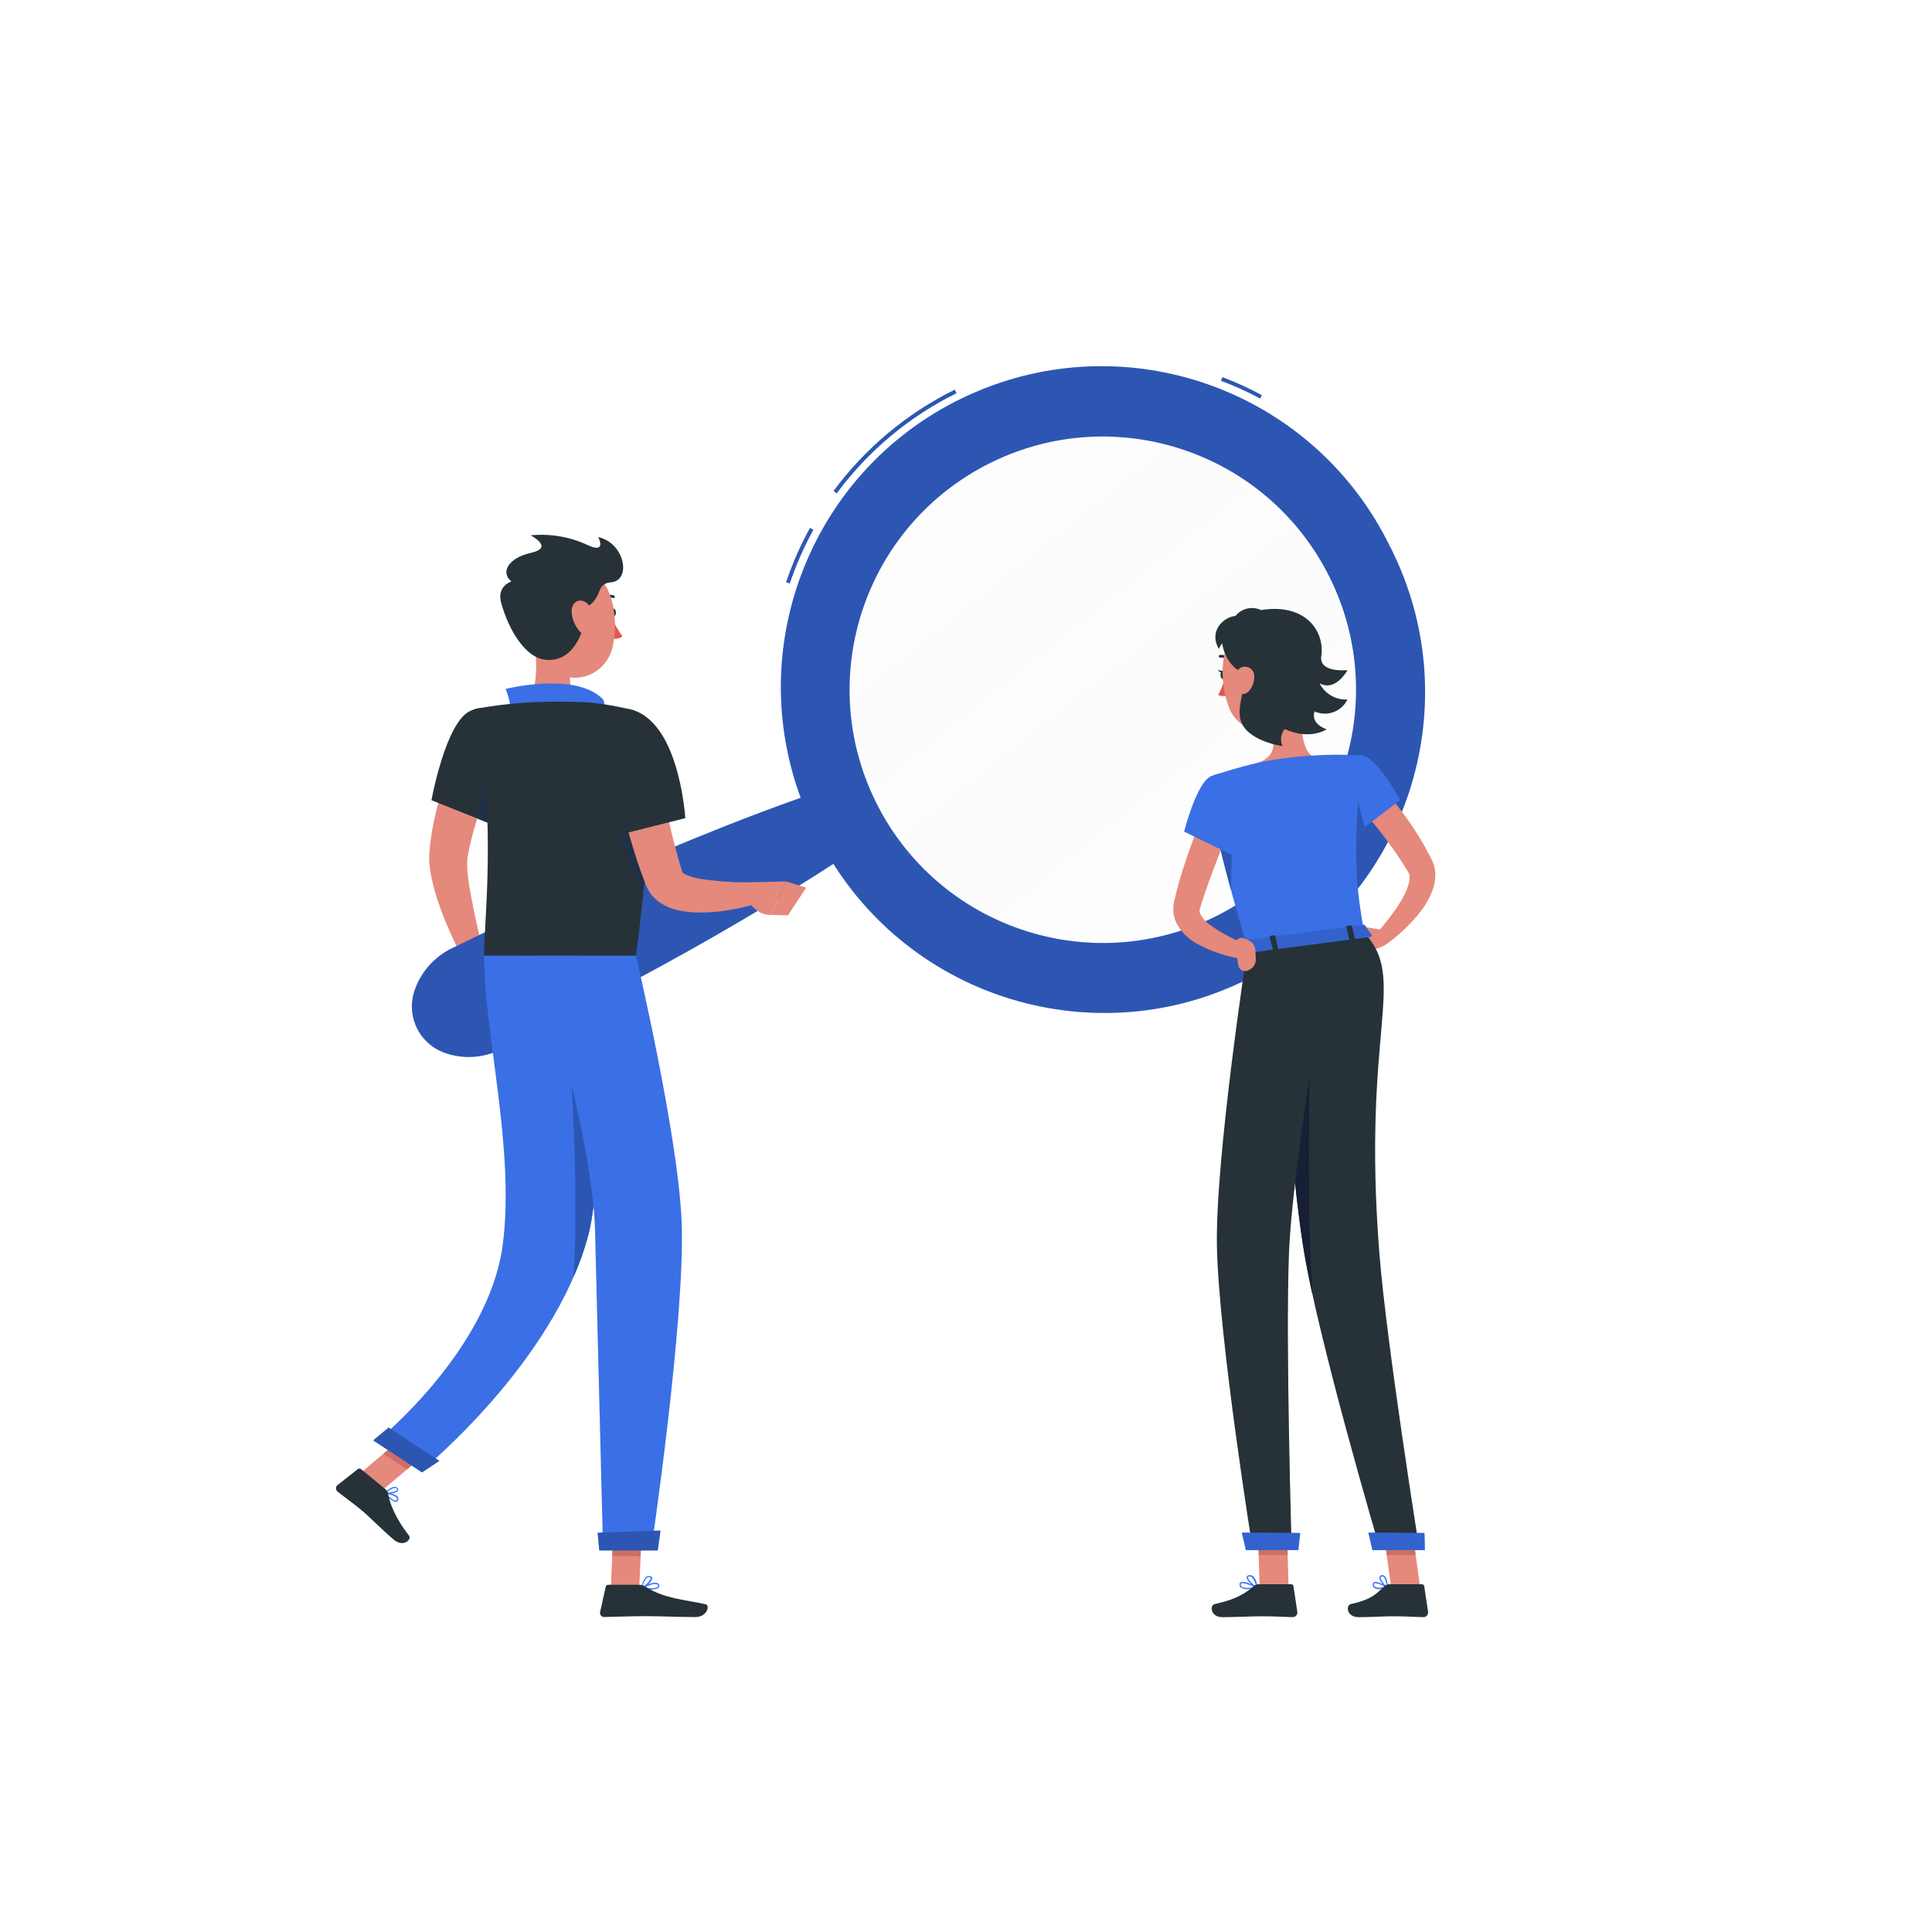
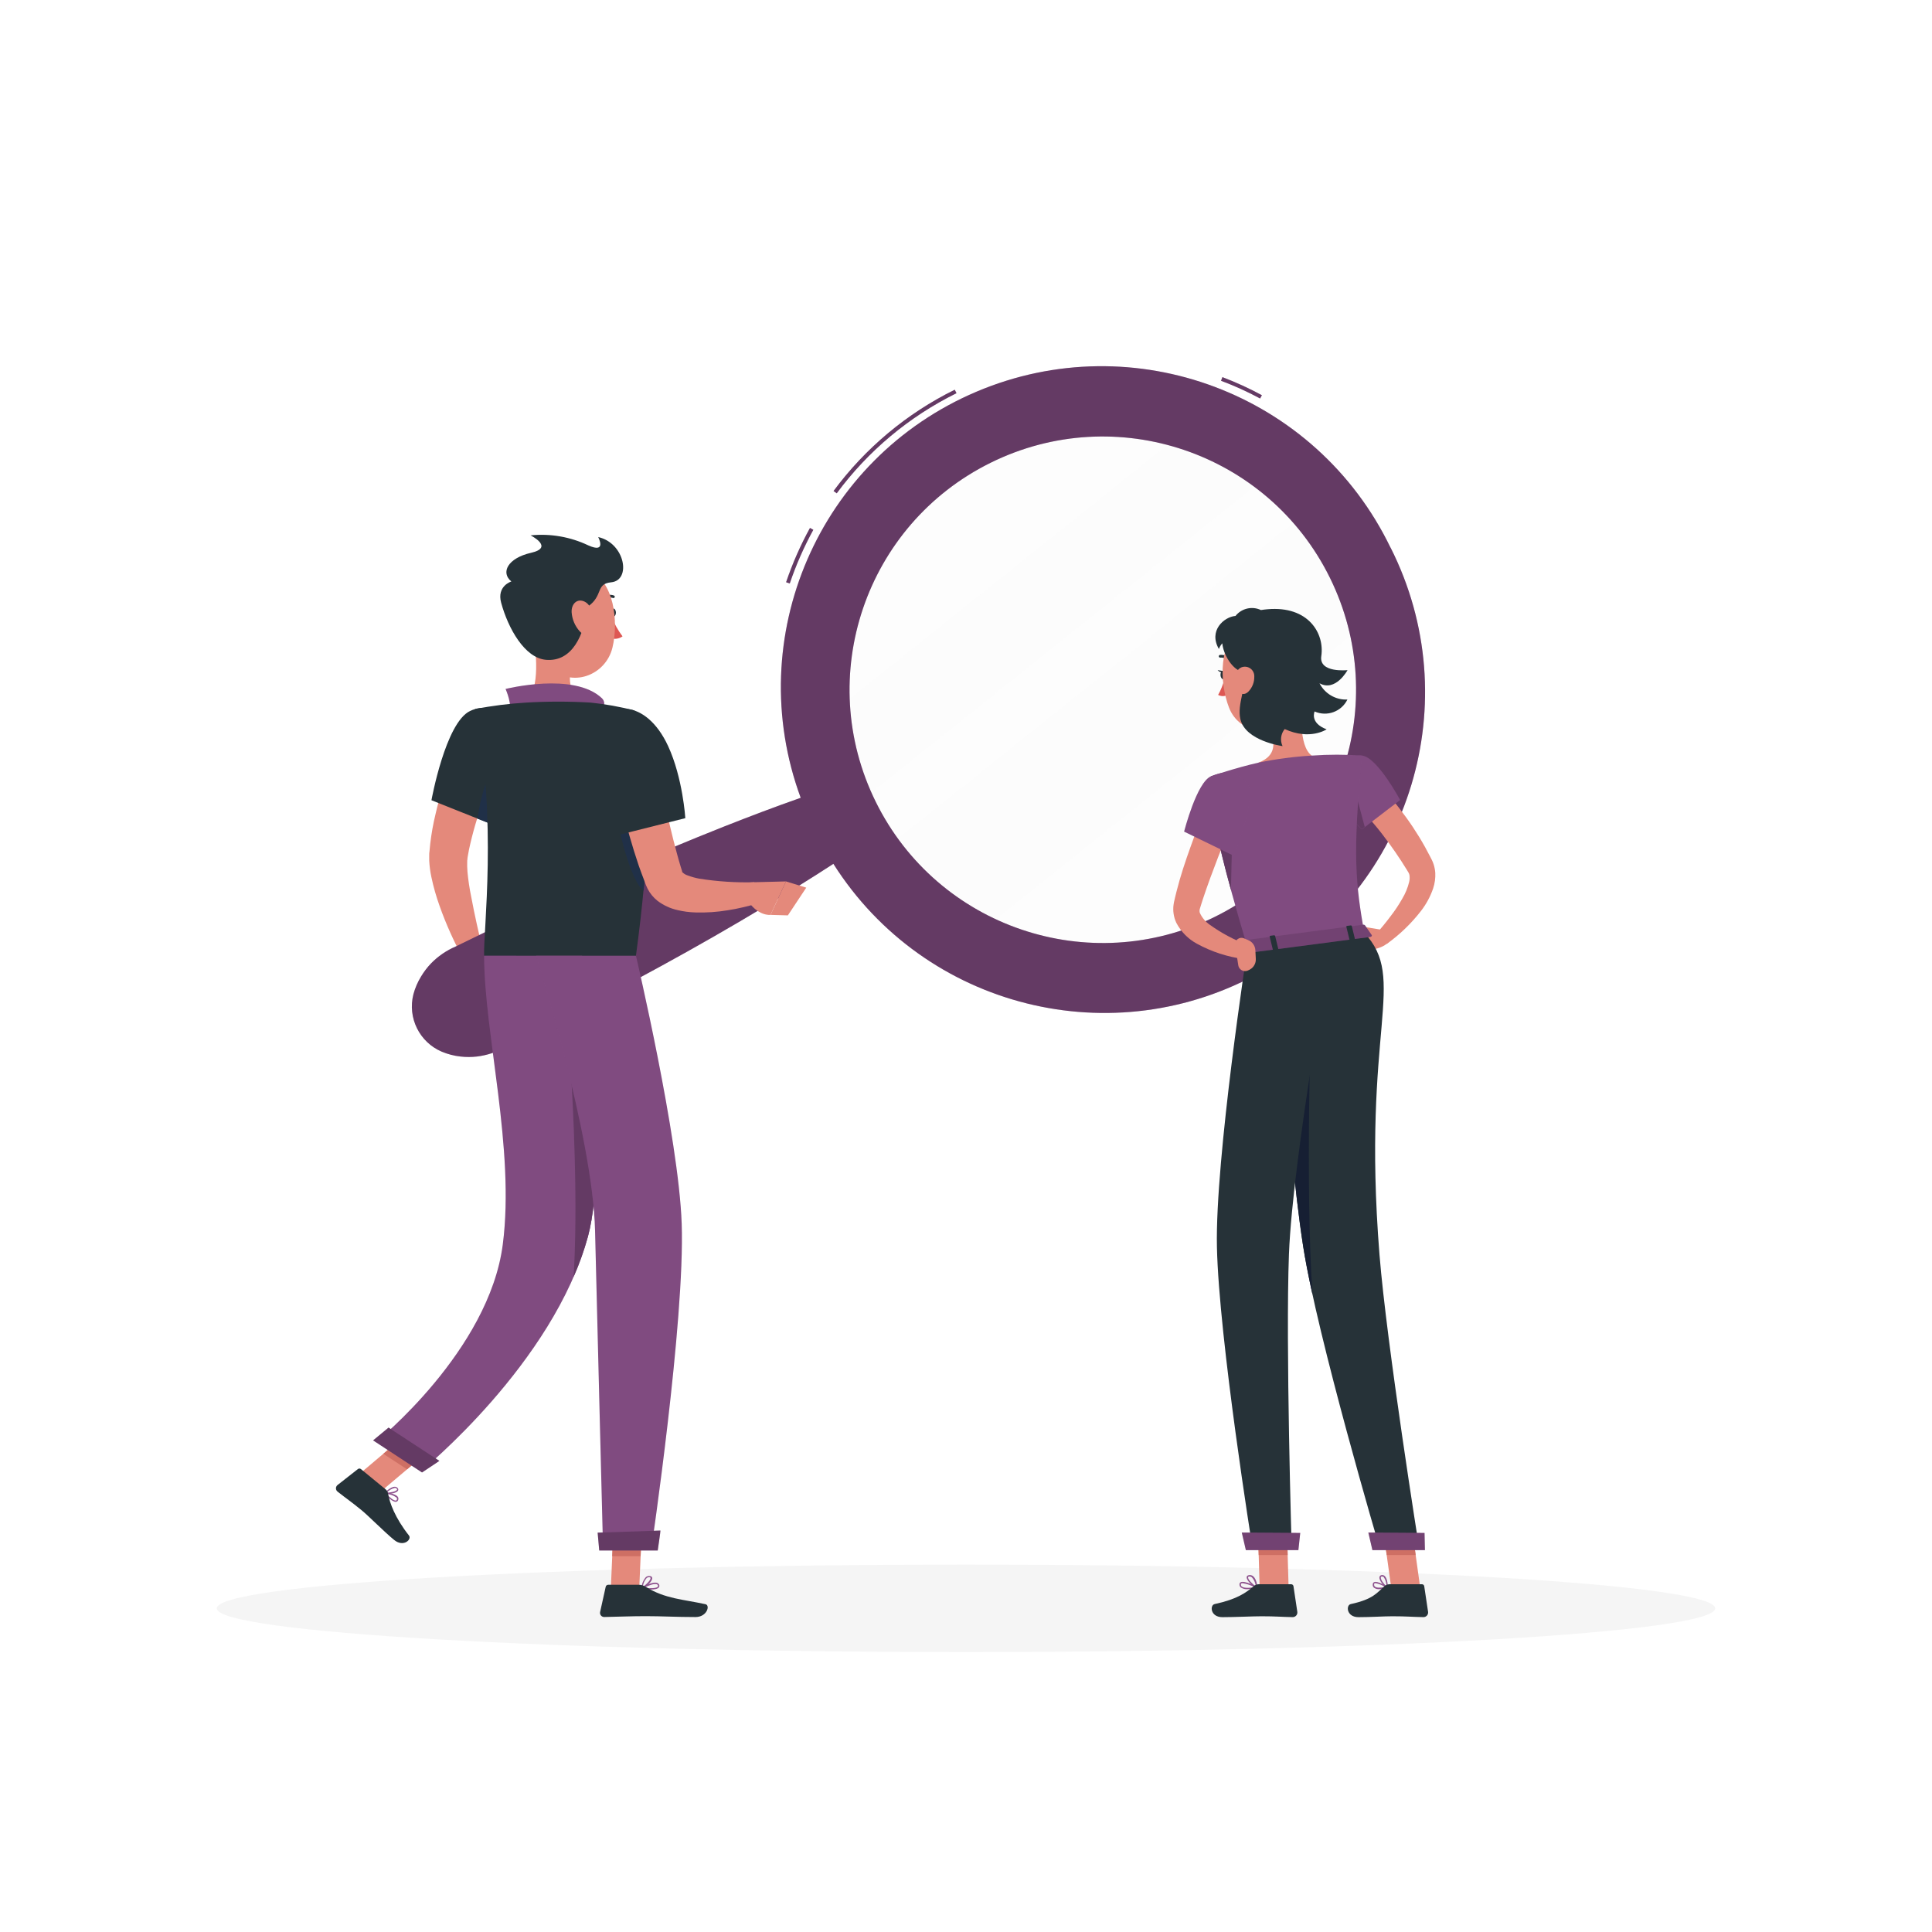
<svg xmlns="http://www.w3.org/2000/svg" viewBox="0 0 500 500">
-   <g id="freepik--Character--inject-88">
+   <g id="freepik--Shadow--inject-71">
+     <ellipse cx="250" cy="416.24" rx="193.89" ry="11.32" style="fill:#f5f5f5" />
+   </g>
+   <g id="freepik--Character--inject-71">
    <path d="M130.36,194.26c-.88,2-1.85,4.16-2.7,6.27s-1.73,4.28-2.5,6.44a91.35,91.35,0,0,0-3.79,12.93l-.29,1.6-.1.6c0,.17,0,.39-.06.59a24.53,24.53,0,0,0,.06,2.92c.19,2.11.53,4.37,1,6.63.84,4.53,1.91,9.2,3,13.8l-5.13,2a92.65,92.65,0,0,1-6.09-13.59,57,57,0,0,1-2.12-7.47,26.81,26.81,0,0,1-.56-4.26c0-.4,0-.78,0-1.21s0-.91.07-1.19l.2-2a63,63,0,0,1,1.37-7.65c.56-2.5,1.28-4.93,2-7.33s1.62-4.76,2.57-7.08c.47-1.16,1-2.31,1.46-3.46s1-2.25,1.64-3.48Z" style="fill:#e4897b" />
    <path d="M124.71,244.69l3.9,3.81-8.51,4s-2.06-3.61-.63-6.87Z" style="fill:#e4897b" />
    <polygon points="131.76 254.17 124.57 257.11 120.11 252.46 128.61 248.5 131.76 254.17" style="fill:#e4897b" />
    <path d="M277.41,250.07A72,72,0,1,1,357,186.5,72,72,0,0,1,277.41,250.07Z" style="fill:#fafafa;opacity:0.4" />
    <path d="M329.79,121.79l-109.5,87.49c-.46-1-.91-2-1.33-3a71.24,71.24,0,0,1-5.21-20.48h0l94.58-75.57A71.15,71.15,0,0,1,329.79,121.79Z" style="fill:#fafafa;opacity:0.4" />
    <path d="M355.06,160.12,252.11,242.37a71.86,71.86,0,0,1-24.77-21.28l112.41-89.82A72,72,0,0,1,355.06,160.12Z" style="fill:#fafafa;opacity:0.4" />
-     <path d="M204.39,151l-.95-.32a87.68,87.68,0,0,1,6.18-14.05l.87.48A86.93,86.93,0,0,0,204.39,151Zm12.14-23.34-.81-.59a86.7,86.7,0,0,1,31.37-26.21l.45.9A85.74,85.74,0,0,0,216.53,127.69Zm109.59-24.53A83.6,83.6,0,0,0,316,98.54l.36-.94a85.62,85.62,0,0,1,10.22,4.68Z" style="fill:#407BFF" />
+     <path d="M204.39,151l-.95-.32a87.68,87.68,0,0,1,6.18-14.05l.87.48A86.93,86.93,0,0,0,204.39,151Zm12.14-23.34-.81-.59a86.7,86.7,0,0,1,31.37-26.21l.45.9A85.74,85.74,0,0,0,216.53,127.69Zm109.59-24.53A83.6,83.6,0,0,0,316,98.54l.36-.94a85.62,85.62,0,0,1,10.22,4.68Z" style="fill:#8E538E" />
    <path d="M204.39,151l-.95-.32a87.68,87.68,0,0,1,6.18-14.05l.87.48A86.93,86.93,0,0,0,204.39,151Zm12.14-23.34-.81-.59a86.7,86.7,0,0,1,31.37-26.21l.45.9A85.74,85.74,0,0,0,216.53,127.69Zm109.59-24.53A83.6,83.6,0,0,0,316,98.54l.36-.94a85.62,85.62,0,0,1,10.22,4.68Z" style="opacity:0.3" />
-     <path d="M359.87,141.74a83,83,0,0,0-152.65,64.73c-6.68,2.34-13.28,4.85-19.84,7.44q-14.19,5.63-28.12,11.76c-9.28,4.11-18.52,8.3-27.67,12.68-4.59,2.15-9.12,4.42-13.69,6.62a19.79,19.79,0,0,0-6.34,4.35,19.15,19.15,0,0,0-2.57,3.37,17.25,17.25,0,0,0-2,4.63,12.72,12.72,0,0,0,7.33,14.85,17.56,17.56,0,0,0,4.86,1.26,18.88,18.88,0,0,0,4.25,0,19.76,19.76,0,0,0,7.3-2.39c4.53-2.29,9.09-4.5,13.59-6.85,9-4.59,18-9.38,26.89-14.24S189,240,197.68,234.78c6-3.63,12.06-7.34,18-11.22a83,83,0,0,0,144.21-81.82Zm-45.46,95.53a65.53,65.53,0,1,1,29.75-87.78A65.53,65.53,0,0,1,314.41,237.27Z" style="fill:#407BFF" />
+     <path d="M359.87,141.74a83,83,0,0,0-152.65,64.73c-6.68,2.34-13.28,4.85-19.84,7.44q-14.19,5.63-28.12,11.76c-9.28,4.11-18.52,8.3-27.67,12.68-4.59,2.15-9.12,4.42-13.69,6.62a19.79,19.79,0,0,0-6.34,4.35,19.15,19.15,0,0,0-2.57,3.37,17.25,17.25,0,0,0-2,4.63,12.72,12.72,0,0,0,7.33,14.85,17.56,17.56,0,0,0,4.86,1.26,18.88,18.88,0,0,0,4.25,0,19.76,19.76,0,0,0,7.3-2.39c4.53-2.29,9.09-4.5,13.59-6.85,9-4.59,18-9.38,26.89-14.24S189,240,197.68,234.78c6-3.63,12.06-7.34,18-11.22a83,83,0,0,0,144.21-81.82Zm-45.46,95.53a65.53,65.53,0,1,1,29.75-87.78A65.53,65.53,0,0,1,314.41,237.27Z" style="fill:#8E538E" />
    <path d="M359.87,141.74a83,83,0,0,0-152.65,64.73c-6.68,2.34-13.28,4.85-19.84,7.44q-14.19,5.63-28.12,11.76c-9.28,4.11-18.52,8.3-27.67,12.68-4.59,2.15-9.12,4.42-13.69,6.62a19.79,19.79,0,0,0-6.34,4.35,19.15,19.15,0,0,0-2.57,3.37,17.25,17.25,0,0,0-2,4.63,12.72,12.72,0,0,0,7.33,14.85,17.56,17.56,0,0,0,4.86,1.26,18.88,18.88,0,0,0,4.25,0,19.76,19.76,0,0,0,7.3-2.39c4.53-2.29,9.09-4.5,13.59-6.85,9-4.59,18-9.38,26.89-14.24S189,240,197.68,234.78c6-3.63,12.06-7.34,18-11.22a83,83,0,0,0,144.21-81.82Zm-45.46,95.53a65.53,65.53,0,1,1,29.75-87.78A65.53,65.53,0,0,1,314.41,237.27Z" style="opacity:0.3" />
    <path d="M158,158.55c0,.59.31,1.07.7,1.07s.7-.48.7-1.07-.31-1.07-.7-1.07S158,158,158,158.55Z" style="fill:#263238" />
    <path d="M158.28,159.62a21.33,21.33,0,0,0,2.83,5.07,3.41,3.41,0,0,1-2.83.53Z" style="fill:#de5753" />
    <path d="M155.93,155.26a.37.37,0,0,1-.29-.14.36.36,0,0,1,.08-.49,3.43,3.43,0,0,1,3.13-.53.35.35,0,1,1-.25.65,2.73,2.73,0,0,0-2.47.45A.36.36,0,0,1,155.93,155.26Z" style="fill:#263238" />
    <path d="M137.8,163c1,5.37,2.1,15.22-1.66,18.81,0,0,1.47,5.45,11.46,5.45,11,0,5.24-5.45,5.24-5.45-6-1.44-5.83-5.88-4.79-10.06Z" style="fill:#e4897b" />
-     <path d="M131.65,184.64c1.19-1.85-.81-6.34-.81-6.34s17.68-4.45,24.91,2.38c1.5,1.41-.16,3.49-.16,3.49Z" style="fill:#407BFF" />
+     <path d="M131.65,184.64c1.19-1.85-.81-6.34-.81-6.34s17.68-4.45,24.91,2.38c1.5,1.41-.16,3.49-.16,3.49Z" style="fill:#8E538E" />
    <path d="M131.65,184.64c1.19-1.85-.81-6.34-.81-6.34s17.68-4.45,24.91,2.38c1.5,1.41-.16,3.49-.16,3.49Z" style="opacity:0.1" />
-     <path d="M102.4,388.67c-.93,0-2.42-1.55-2.86-2.13a.17.17,0,0,1,0-.19.18.18,0,0,1,.16-.09c.11,0,2.56.22,3.23,1.09a.81.81,0,0,1,.16.66.72.72,0,0,1-.52.65Zm-2.32-2c.73.84,1.9,1.79,2.4,1.67,0,0,.2-.05.26-.37a.45.45,0,0,0-.1-.38A4.67,4.67,0,0,0,100.08,386.65Z" style="fill:#407BFF" />
-     <path d="M100.19,386.65a2.68,2.68,0,0,1-.54,0,.16.16,0,0,1-.14-.11.2.2,0,0,1,0-.18c.07-.06,1.54-1.59,2.65-1.59h0a.94.94,0,0,1,.71.3.57.57,0,0,1,.14.7C102.72,386.33,101.19,386.65,100.19,386.65Zm-.13-.35c1,0,2.45-.31,2.69-.75,0,0,.07-.13-.09-.29a.59.59,0,0,0-.46-.19h0A4.23,4.23,0,0,0,100.06,386.3Z" style="fill:#407BFF" />
-     <path d="M168.39,411.37a13.25,13.25,0,0,1-2.26-.21A.16.16,0,0,1,166,411a.18.18,0,0,1,.08-.18c.11-.06,2.67-1.53,3.9-1.19a.86.86,0,0,1,.55.4.66.66,0,0,1,0,.76C170.24,411.24,169.33,411.37,168.39,411.37Zm-1.69-.47c1.36.2,3.22.19,3.56-.29.05-.06.09-.17,0-.38a.56.56,0,0,0-.34-.25C169.14,409.78,167.59,410.44,166.7,410.9Z" style="fill:#407BFF" />
-     <path d="M166.17,411.17a.18.18,0,0,1-.1,0A.16.16,0,0,1,166,411a4.88,4.88,0,0,1,1.14-2.83,1.25,1.25,0,0,1,1-.29c.48,0,.62.29.65.48.13.83-1.62,2.42-2.51,2.82Zm1.79-3a.91.91,0,0,0-.6.22,4,4,0,0,0-1,2.27c.9-.55,2.1-1.79,2-2.29,0,0,0-.17-.34-.2Z" style="fill:#407BFF" />
+     <path d="M102.4,388.67c-.93,0-2.42-1.55-2.86-2.13a.17.17,0,0,1,0-.19.18.18,0,0,1,.16-.09c.11,0,2.56.22,3.23,1.09a.81.81,0,0,1,.16.66.72.72,0,0,1-.52.65Zm-2.32-2c.73.84,1.9,1.79,2.4,1.67,0,0,.2-.05.26-.37a.45.45,0,0,0-.1-.38A4.67,4.67,0,0,0,100.08,386.65Z" style="fill:#8E538E" />
+     <path d="M100.19,386.65a2.68,2.68,0,0,1-.54,0,.16.16,0,0,1-.14-.11.2.2,0,0,1,0-.18c.07-.06,1.54-1.59,2.65-1.59h0a.94.94,0,0,1,.71.3.57.57,0,0,1,.14.7C102.72,386.33,101.19,386.65,100.19,386.65Zm-.13-.35c1,0,2.45-.31,2.69-.75,0,0,.07-.13-.09-.29a.59.59,0,0,0-.46-.19h0A4.23,4.23,0,0,0,100.06,386.3Z" style="fill:#8E538E" />
+     <path d="M168.39,411.37a13.25,13.25,0,0,1-2.26-.21A.16.16,0,0,1,166,411a.18.18,0,0,1,.08-.18c.11-.06,2.67-1.53,3.9-1.19a.86.86,0,0,1,.55.4.66.66,0,0,1,0,.76C170.24,411.24,169.33,411.37,168.39,411.37Zm-1.69-.47c1.36.2,3.22.19,3.56-.29.05-.06.09-.17,0-.38a.56.56,0,0,0-.34-.25C169.14,409.78,167.59,410.44,166.7,410.9Z" style="fill:#8E538E" />
+     <path d="M166.17,411.17a.18.18,0,0,1-.1,0A.16.16,0,0,1,166,411a4.88,4.88,0,0,1,1.14-2.83,1.25,1.25,0,0,1,1-.29c.48,0,.62.29.65.48.13.83-1.62,2.42-2.51,2.82Zm1.79-3a.91.91,0,0,0-.6.22,4,4,0,0,0-1,2.27c.9-.55,2.1-1.79,2-2.29,0,0,0-.17-.34-.2Z" style="fill:#8E538E" />
    <polygon points="158.09 410.99 165.44 410.99 166.17 393.98 158.82 393.98 158.09 410.99" style="fill:#e4897b" />
    <polygon points="92.64 381.79 98.78 385.81 112.34 374.36 106.19 370.33 92.64 381.79" style="fill:#e4897b" />
    <path d="M99.79,385.43l-6.38-5.23a.63.63,0,0,0-.8,0l-5.26,4.13a1.08,1.08,0,0,0,0,1.69c2.26,1.79,3.45,2.55,6.26,4.85,1.73,1.41,6,5.73,8.41,7.68s4.62-.15,3.82-1.16c-3.59-4.55-5-8.44-5.41-10.85A1.81,1.81,0,0,0,99.79,385.43Z" style="fill:#263238" />
    <path d="M165.39,410.14h-8a.65.65,0,0,0-.63.5l-1.45,6.53a1.07,1.07,0,0,0,1.06,1.31c2.89-.05,7.07-.22,10.71-.22,4.25,0,7.93.23,12.91.23,3,0,3.86-3.05,2.59-3.32-5.74-1.26-10.44-1.39-15.4-4.46A3.44,3.44,0,0,0,165.39,410.14Z" style="fill:#263238" />
    <path d="M121.66,184c-6.37,3-10,23.1-10,23.1l15.57,6.21a115.83,115.83,0,0,0,5.51-17.15C134.88,186.9,128.18,180.9,121.66,184Z" style="fill:#263238" />
    <path d="M129.92,195.33c-3.85,3.9-5.61,11.54-6.38,16.51l3.73,1.49a116.7,116.7,0,0,0,5.4-16.65C132.34,194.56,131.52,193.71,129.92,195.33Z" style="fill:#203048" />
    <path d="M164.14,183.86s7.82,8.84.44,63.5H125.29c-.27-6,3.52-35.45-2.3-63.87a100.56,100.56,0,0,1,13.15-1.66,140.87,140.87,0,0,1,16.7,0A74.19,74.19,0,0,1,164.14,183.86Z" style="fill:#263238" />
    <path d="M167.73,205.08l-6.62-11.41a58.31,58.31,0,0,0-1.55,16.27c.18,3.92,3.77,18.44,7,20.56A230.84,230.84,0,0,0,167.73,205.08Z" style="fill:#203048" />
    <path d="M168.65,191.67c1,4.86,2,9.84,3.07,14.72s2.18,9.78,3.47,14.51c.33,1.17.64,2.37,1,3.49l.27.86.13.43,0-.05c-.07-.09-.15-.1-.09,0a3.35,3.35,0,0,0,1.52.95,17.84,17.84,0,0,0,2.91.81,77.79,77.79,0,0,0,14.3.93l.95,5.44c-1.34.43-2.59.74-3.91,1.05s-2.62.57-3.95.77a42.73,42.73,0,0,1-8.33.56,22.61,22.61,0,0,1-4.6-.6,13.39,13.39,0,0,1-5.28-2.45,9.65,9.65,0,0,1-2.47-3c-.16-.3-.3-.64-.43-.93l-.18-.47-.37-1c-.51-1.27-.93-2.52-1.39-3.77-1.69-5-3.1-10.05-4.34-15.09s-2.31-10.07-3.2-15.24Z" style="fill:#e4897b" />
    <path d="M154.33,189.22c-2.07,6.71,6.32,26.72,6.32,26.72l16.71-4.2s-.64-10.4-4.45-18.65C167.17,180.65,156.81,181.17,154.33,189.22Z" style="fill:#263238" />
    <path d="M195.09,228.32l8.32-.21-4,8.66s-3.39.45-6.17-4.12l-2.93-3.5,3.37-.67A7.52,7.52,0,0,1,195.09,228.32Z" style="fill:#e4897b" />
    <polygon points="208.66 229.72 203.9 236.9 199.41 236.77 203.41 228.11 208.66 229.72" style="fill:#e4897b" />
    <polygon points="166.17 393.98 165.79 402.75 158.44 402.75 158.82 393.98 166.17 393.98" style="fill:#ce6f64" />
    <polygon points="106.19 370.33 112.34 374.36 105.34 380.26 99.2 376.24 106.19 370.33" style="fill:#ce6f64" />
    <path d="M138.26,157.28c.44,7.27.33,11.56,4,15.29,5.52,5.63,14.51,2.3,16.25-5,1.57-6.54.59-17.34-6.53-20.24A10,10,0,0,0,138.26,157.28Z" style="fill:#e4897b" />
    <path d="M129.7,156c1.81,6.63,6.07,14.27,11.58,14.76,6.84.6,9.93-6.47,10.83-13.77,4.1-2.81,1.95-5.9,6.06-6.29,5.28-.5,3.59-10.16-3.36-11.71,0,0,2.33,4.35-2.56,2.15a28.22,28.22,0,0,0-14.94-2.59s6.24,3.12.14,4.51-7.92,5.15-5.11,7.42C132.34,150.49,128.51,151.64,129.7,156Z" style="fill:#263238" />
    <path d="M147.94,158.49a8.22,8.22,0,0,0,2.07,4.87c1.6,1.77,3.27.67,3.55-1.48.26-1.93-.27-5.18-2.23-6.16S147.81,156.31,147.94,158.49Z" style="fill:#e4897b" />
-     <path d="M150.64,247.36s7.16,51.85,1.52,72.63c-8.94,32.9-43.12,60.67-43.12,60.67l-11.59-7.6s29.11-23.45,32.67-51c3.2-24.73-4.83-54.64-4.83-74.71Z" style="fill:#407BFF" />
+     <path d="M150.64,247.36s7.16,51.85,1.52,72.63c-8.94,32.9-43.12,60.67-43.12,60.67l-11.59-7.6s29.11-23.45,32.67-51c3.2-24.73-4.83-54.64-4.83-74.71Z" style="fill:#8E538E" />
    <path d="M150.64,247.36s7.16,51.85,1.52,72.63c-8.94,32.9-43.12,60.67-43.12,60.67l-11.59-7.6s29.11-23.45,32.67-51c3.2-24.73-4.83-54.64-4.83-74.71Z" style="opacity:0.1" />
-     <path d="M153.6,277a48.4,48.4,0,0,0-6.27-6c1.22,16.83,2.22,41.76,1.11,59.47A76.41,76.41,0,0,0,152.16,320C154.91,309.85,154.62,292.32,153.6,277Z" style="fill:#407BFF" />
+     <path d="M153.6,277a48.4,48.4,0,0,0-6.27-6c1.22,16.83,2.22,41.76,1.11,59.47A76.41,76.41,0,0,0,152.16,320C154.91,309.85,154.62,292.32,153.6,277Z" style="fill:#8E538E" />
    <path d="M153.6,277a48.4,48.4,0,0,0-6.27-6c1.22,16.83,2.22,41.76,1.11,59.47A76.41,76.41,0,0,0,152.16,320C154.91,309.85,154.62,292.32,153.6,277Z" style="opacity:0.3" />
-     <path d="M113.71,378.07c.05,0-4.49,3-4.49,3l-12.66-8.3,4-3.31Z" style="fill:#407BFF" />
+     <path d="M113.71,378.07c.05,0-4.49,3-4.49,3l-12.66-8.3,4-3.31Z" style="fill:#8E538E" />
    <path d="M113.71,378.07c.05,0-4.49,3-4.49,3l-12.66-8.3,4-3.31Z" style="opacity:0.3" />
-     <path d="M164.58,247.36s11.06,46.9,11.84,69.31c.88,25.12-7.89,84.38-7.89,84.38H156.08s-1.53-59.72-2.08-82.6c-.61-24.95-15.25-71.09-15.25-71.09Z" style="fill:#407BFF" />
+     <path d="M164.58,247.36s11.06,46.9,11.84,69.31c.88,25.12-7.89,84.38-7.89,84.38H156.08s-1.53-59.72-2.08-82.6c-.61-24.95-15.25-71.09-15.25-71.09Z" style="fill:#8E538E" />
    <path d="M164.58,247.36s11.06,46.9,11.84,69.31c.88,25.12-7.89,84.38-7.89,84.38H156.08s-1.53-59.72-2.08-82.6c-.61-24.95-15.25-71.09-15.25-71.09Z" style="opacity:0.1" />
-     <path d="M170.92,396.1c.06,0-.7,5.16-.7,5.16H155.08l-.41-4.61Z" style="fill:#407BFF" />
+     <path d="M170.92,396.1c.06,0-.7,5.16-.7,5.16H155.08l-.41-4.61Z" style="fill:#8E538E" />
    <path d="M170.92,396.1c.06,0-.7,5.16-.7,5.16H155.08l-.41-4.61Z" style="opacity:0.3" />
  </g>
-   <g id="freepik--character--inject-88">
+   <g id="freepik--character--inject-71">
    <path d="M356,202.29c.85.8,1.52,1.48,2.22,2.24s1.36,1.5,2,2.27c1.3,1.53,2.52,3.14,3.7,4.76a76.27,76.27,0,0,1,6.27,10.26l.37.73a7.05,7.05,0,0,1,.45,1.1,9.12,9.12,0,0,1,.44,2.26,11,11,0,0,1-.55,4,20.16,20.16,0,0,1-3.21,5.92,42.68,42.68,0,0,1-8.8,8.46l-2.49-2.86c1.17-1.37,2.39-2.84,3.48-4.31a36.76,36.76,0,0,0,3-4.5,15.63,15.63,0,0,0,1.82-4.42,4.58,4.58,0,0,0,.07-1.7,2.22,2.22,0,0,0-.18-.55,1.59,1.59,0,0,0-.13-.22l-.32-.54a105.06,105.06,0,0,0-6.27-9.11c-1.11-1.47-2.3-2.88-3.5-4.27-.59-.7-1.2-1.38-1.81-2.06s-1.27-1.36-1.8-1.89Z" style="fill:#e4897b" />
    <path d="M357.36,240.59l-7.47-1.22,3.91,6.54s4.81-.17,6.18-3Z" style="fill:#e4897b" />
    <polygon points="344.37 242.39 347.93 247.7 353.8 245.91 349.89 239.37 344.37 242.39" style="fill:#e4897b" />
-     <path d="M357,411.28a2.15,2.15,0,0,1-1.43-.39,1,1,0,0,1-.29-.94.59.59,0,0,1,.35-.5c.87-.39,3.15,1.07,3.41,1.24a.16.16,0,0,1,.07.18.16.16,0,0,1-.13.14A8.85,8.85,0,0,1,357,411.28Zm-1-1.55a.72.72,0,0,0-.22,0,.26.26,0,0,0-.15.23.67.67,0,0,0,.18.63c.38.34,1.36.39,2.67.13A6.59,6.59,0,0,0,356,409.73Z" style="fill:#407BFF" />
-     <path d="M359,411l-.09,0c-.71-.41-2.08-2-1.91-2.87a.65.65,0,0,1,.6-.5.9.9,0,0,1,.75.24c.82.72.83,2.88.83,3a.19.19,0,0,1-.09.15Zm-1.28-3h-.08c-.22,0-.27.12-.29.21-.1.51.75,1.73,1.46,2.3a4.09,4.09,0,0,0-.69-2.36A.57.57,0,0,0,357.67,408Z" style="fill:#407BFF" />
-     <path d="M322.92,411.28a2.77,2.77,0,0,1-1.81-.46,1,1,0,0,1-.33-.86.58.58,0,0,1,.3-.47c.93-.52,3.91,1,4.25,1.19a.2.2,0,0,1,.09.19.17.17,0,0,1-.14.14A12.47,12.47,0,0,1,322.92,411.28Zm-1.33-1.55a.62.62,0,0,0-.33.07.21.21,0,0,0-.12.19.65.65,0,0,0,.2.57c.46.41,1.69.48,3.35.2A9.73,9.73,0,0,0,321.59,409.73Z" style="fill:#407BFF" />
-     <path d="M325.25,411l-.08,0c-.89-.4-2.66-2-2.52-2.87,0-.2.18-.45.67-.5a1.32,1.32,0,0,1,1,.31c.94.78,1.12,2.8,1.12,2.89a.17.17,0,0,1-.07.16A.19.19,0,0,1,325.25,411Zm-1.79-3h-.11c-.32,0-.34.16-.35.2-.08.51,1.12,1.78,2,2.33a4.16,4.16,0,0,0-1-2.31A.93.93,0,0,0,323.46,408Z" style="fill:#407BFF" />
+     <path d="M357,411.28a2.15,2.15,0,0,1-1.43-.39,1,1,0,0,1-.29-.94.59.59,0,0,1,.35-.5c.87-.39,3.15,1.07,3.41,1.24a.16.16,0,0,1,.07.18.16.16,0,0,1-.13.14A8.85,8.85,0,0,1,357,411.28Zm-1-1.55a.72.72,0,0,0-.22,0,.26.26,0,0,0-.15.23.67.67,0,0,0,.18.63c.38.34,1.36.39,2.67.13A6.59,6.59,0,0,0,356,409.73Z" style="fill:#8E538E" />
+     <path d="M359,411l-.09,0c-.71-.41-2.08-2-1.91-2.87a.65.65,0,0,1,.6-.5.9.9,0,0,1,.75.24c.82.72.83,2.88.83,3a.19.19,0,0,1-.09.15Zm-1.28-3h-.08c-.22,0-.27.12-.29.21-.1.51.75,1.73,1.46,2.3a4.09,4.09,0,0,0-.69-2.36A.57.57,0,0,0,357.67,408Z" style="fill:#8E538E" />
+     <path d="M322.92,411.28a2.77,2.77,0,0,1-1.81-.46,1,1,0,0,1-.33-.86.58.58,0,0,1,.3-.47c.93-.52,3.91,1,4.25,1.19a.2.2,0,0,1,.09.19.17.17,0,0,1-.14.14A12.47,12.47,0,0,1,322.92,411.28Zm-1.33-1.55a.62.62,0,0,0-.33.07.21.21,0,0,0-.12.19.65.65,0,0,0,.2.57c.46.41,1.69.48,3.35.2A9.73,9.73,0,0,0,321.59,409.73Z" style="fill:#8E538E" />
+     <path d="M325.25,411l-.08,0c-.89-.4-2.66-2-2.52-2.87,0-.2.18-.45.67-.5a1.32,1.32,0,0,1,1,.31c.94.78,1.12,2.8,1.12,2.89a.17.17,0,0,1-.07.16A.19.19,0,0,1,325.25,411Zm-1.79-3h-.11c-.32,0-.34.16-.35.2-.08.51,1.12,1.78,2,2.33a4.16,4.16,0,0,0-1-2.31A.93.93,0,0,0,323.46,408Z" style="fill:#8E538E" />
    <path d="M337.07,179.3c-.29,4.52-1.07,13.7,2.4,16.24,0,0-.63,4.63-8.82,5.71-9,1.17-4.89-3.91-4.89-3.91,4.77-1.82,4.16-5.45,2.86-8.77Z" style="fill:#e4897b" />
    <path d="M318.44,171.31a.34.34,0,0,1-.26-.12,2.83,2.83,0,0,0-2.35-1,.35.35,0,0,1-.41-.3.36.36,0,0,1,.31-.4,3.51,3.51,0,0,1,3,1.26.36.36,0,0,1-.27.59Z" style="fill:#263238" />
    <path d="M316.88,175.74a16.28,16.28,0,0,1-1.63,4.1,2.58,2.58,0,0,0,2.19.12Z" style="fill:#de5753" />
    <path d="M317.28,174.64c.08.6-.17,1.12-.56,1.18s-.78-.4-.85-1,.17-1.12.56-1.17S317.21,174,317.28,174.64Z" style="fill:#263238" />
    <path d="M316.61,173.66l-1.49-.23S316,174.46,316.61,173.66Z" style="fill:#263238" />
    <polygon points="333.49 410.84 325.99 410.84 325.49 393.49 332.99 393.49 333.49 410.84" style="fill:#e4897b" />
    <polygon points="367.54 410.84 360.04 410.84 357.63 393.49 365.13 393.49 367.54 410.84" style="fill:#e4897b" />
    <path d="M359.58,410H368a.59.59,0,0,1,.59.51l1,6.67a1.2,1.2,0,0,1-1.2,1.33c-2.93-.05-4.35-.22-8.05-.22-2.28,0-5.61.23-8.75.23s-3.31-3.11-2-3.39c5.87-1.26,6.8-3,8.77-4.67A2,2,0,0,1,359.58,410Z" style="fill:#263238" />
    <path d="M325.74,410h8.41a.6.6,0,0,1,.6.51l1,6.67a1.2,1.2,0,0,1-1.2,1.33c-2.93-.05-4.35-.22-8.05-.22-2.28,0-7,.23-10.14.23s-3.31-3.11-2-3.39c5.87-1.26,8.18-3,10.16-4.67A2,2,0,0,1,325.74,410Z" style="fill:#263238" />
    <polygon points="325.49 393.49 325.75 402.44 333.25 402.44 332.99 393.49 325.49 393.49" style="fill:#ce6f64" />
    <polygon points="365.13 393.49 357.63 393.49 358.88 402.44 366.37 402.44 365.13 393.49" style="fill:#ce6f64" />
    <path d="M337.17,169.94c.51,7.42.88,10.55-2.34,14.82-4.85,6.41-14.07,5.42-16.79-1.7-2.45-6.41-2.87-17.46,3.95-21.34A10.15,10.15,0,0,1,337.17,169.94Z" style="fill:#e4897b" />
    <path d="M341.49,176.83c4.16,2.32,7.25-3.4,7.25-3.4s-7.46.81-6.79-3.63c.88-5.89-3.34-13.05-13.92-12.13-.59.05-1.15.12-1.7.21a5.44,5.44,0,0,0-6.58,1.52c-3,.25-7.05,3.83-4.3,8.56a4.35,4.35,0,0,1,.88-1.47c.23,2.77,2.65,7.17,5.67,7.46.65,3.79-1.87,8.18-1,12.14,1.29,5.71,10.92,7,10.92,7a4.17,4.17,0,0,1,.56-4.41c6.54,3,10.85.07,10.85.07-4.46-1.66-3.11-4.62-3.11-4.62a6.51,6.51,0,0,0,8.49-3.09A7.68,7.68,0,0,1,341.49,176.83Z" style="fill:#263238" />
    <path d="M324.61,175.09a5.4,5.4,0,0,1-1.5,3.87c-1.32,1.37-2.94.41-3.38-1.34-.39-1.58-.17-4.19,1.55-4.91A2.44,2.44,0,0,1,324.61,175.09Z" style="fill:#e4897b" />
    <path d="M330.84,244.22s1.9,49.36,6.42,78.34c3.64,23.42,19.81,78.14,19.81,78.14h10.22s-8.43-52.85-10.28-76c-4.68-58.59,7.47-71.17-4-83.37Z" style="fill:#263238" />
    <path d="M339.38,259.83s-4.62-.8-7.32,8c1,16.67,2.71,38.79,5.2,54.73.55,3.55,1.39,7.83,2.42,12.52C337.73,306.92,339.38,259.83,339.38,259.83Z" style="fill:#161f33" />
    <path d="M322.87,245.26s-8.42,54.61-7.93,77.46c.51,23.77,9.22,78,9.22,78h10.13s-1.6-52.82-.71-76.16c1-25.45,11.39-82.17,11.39-82.17Z" style="fill:#263238" />
-     <polygon points="368.77 401.18 355.18 401.18 354.12 396.62 368.67 396.72 368.77 401.18" style="fill:#407BFF" />
+     <polygon points="368.77 401.18 355.18 401.18 354.12 396.62 368.67 396.72 368.77 401.18" style="fill:#8E538E" />
    <polygon points="368.77 401.18 355.18 401.18 354.12 396.62 368.67 396.72 368.77 401.18" style="opacity:0.2" />
-     <path d="M352.5,195.55c3.91.38,9.85,11.49,9.85,11.49l-9.87,7.57s-8.17-7.17-7.2-11.2C346.29,199.22,348.75,195.2,352.5,195.55Z" style="fill:#407BFF" />
+     <path d="M352.5,195.55c3.91.38,9.85,11.49,9.85,11.49l-9.87,7.57s-8.17-7.17-7.2-11.2C346.29,199.22,348.75,195.2,352.5,195.55Z" style="fill:#8E538E" />
    <path d="M352.5,195.55c3.91.38,9.85,11.49,9.85,11.49l-9.87,7.57s-8.17-7.17-7.2-11.2C346.29,199.22,348.75,195.2,352.5,195.55Z" style="opacity:0.1" />
-     <path d="M349.55,200.33a10.13,10.13,0,0,0-3.06-.34,16.91,16.91,0,0,0-1.21,3.42c-1,4,7.2,11.2,7.2,11.2l.73-.56Z" style="fill:#407BFF" />
+     <path d="M349.55,200.33a10.13,10.13,0,0,0-3.06-.34,16.91,16.91,0,0,0-1.21,3.42c-1,4,7.2,11.2,7.2,11.2l.73-.56Z" style="fill:#8E538E" />
    <path d="M349.55,200.33a10.13,10.13,0,0,0-3.06-.34,16.91,16.91,0,0,0-1.21,3.42c-1,4,7.2,11.2,7.2,11.2l.73-.56Z" style="opacity:0.3" />
    <path d="M319.52,211c-2.85,7.21-5.85,14.54-8.24,21.77-.16.46-.29.9-.43,1.35l-.34,1.11a1.83,1.83,0,0,0,0,1,7.52,7.52,0,0,0,2.59,3.1,42.19,42.19,0,0,0,9.69,5.19l-.9,3.68a34.69,34.69,0,0,1-12.08-3.94,12.93,12.93,0,0,1-5.39-5.46,8.37,8.37,0,0,1-.69-4.76,5.58,5.58,0,0,1,.1-.59l.1-.42.17-.76c.12-.51.24-1,.37-1.5,1-4,2.28-7.8,3.63-11.57s2.76-7.49,4.35-11.2Z" style="fill:#e4897b" />
-     <path d="M313.45,200.88s-3.38,1.71,9.42,44.38l30.18-3.94c-2.12-12.22-3.12-19.79-.55-45.77a91,91,0,0,0-13,0,95.5,95.5,0,0,0-13.71,1.8C320,198.64,313.45,200.88,313.45,200.88Z" style="fill:#407BFF" />
+     <path d="M313.45,200.88s-3.38,1.71,9.42,44.38l30.18-3.94c-2.12-12.22-3.12-19.79-.55-45.77a91,91,0,0,0-13,0,95.5,95.5,0,0,0-13.71,1.8C320,198.64,313.45,200.88,313.45,200.88Z" style="fill:#8E538E" />
    <path d="M313.45,200.88s-3.38,1.71,9.42,44.38l30.18-3.94c-2.12-12.22-3.12-19.79-.55-45.77a91,91,0,0,0-13,0,95.5,95.5,0,0,0-13.71,1.8C320,198.64,313.45,200.88,313.45,200.88Z" style="opacity:0.1" />
-     <path d="M353.27,239.49,355,242c.13.2-.09.44-.43.49l-31.65,4.14c-.27,0-.52-.07-.56-.24l-.62-2.67c-.05-.18.17-.37.47-.41l30.56-4A.55.55,0,0,1,353.27,239.49Z" style="fill:#407BFF" />
+     <path d="M353.27,239.49,355,242c.13.2-.09.44-.43.49l-31.65,4.14c-.27,0-.52-.07-.56-.24l-.62-2.67c-.05-.18.17-.37.47-.41l30.56-4A.55.55,0,0,1,353.27,239.49Z" style="fill:#8E538E" />
    <path d="M353.27,239.49,355,242c.13.2-.09.44-.43.49l-31.65,4.14c-.27,0-.52-.07-.56-.24l-.62-2.67c-.05-.18.17-.37.47-.41l30.56-4A.55.55,0,0,1,353.27,239.49Z" style="opacity:0.2" />
    <path d="M349.61,243.44l.82-.11c.16,0,.27-.12.25-.22l-.84-3.46a.29.29,0,0,0-.34-.14l-.82.1c-.17,0-.28.12-.25.23l.84,3.45C349.29,243.4,349.45,243.46,349.61,243.44Z" style="fill:#263238" />
    <path d="M329.77,246l.82-.11c.16,0,.28-.12.25-.22l-.84-3.46a.31.31,0,0,0-.34-.15l-.82.11c-.16,0-.28.12-.25.22l.84,3.46C329.45,246,329.61,246.06,329.77,246Z" style="fill:#263238" />
-     <path d="M314.86,215.36c.83,3.86,2,8.75,3.71,14.94l.37-15.69Z" style="fill:#407BFF" />
+     <path d="M314.86,215.36c.83,3.86,2,8.75,3.71,14.94l.37-15.69Z" style="fill:#8E538E" />
    <path d="M314.86,215.36c.83,3.86,2,8.75,3.71,14.94l.37-15.69Z" style="opacity:0.3" />
-     <path d="M313.45,200.88c-3.75,1.51-7,14.34-7,14.34l12.9,6.28s6.23-15.69,3.44-18.75S317.77,199.15,313.45,200.88Z" style="fill:#407BFF" />
+     <path d="M313.45,200.88c-3.75,1.51-7,14.34-7,14.34l12.9,6.28s6.23-15.69,3.44-18.75S317.77,199.15,313.45,200.88Z" style="fill:#8E538E" />
    <path d="M313.45,200.88c-3.75,1.51-7,14.34-7,14.34l12.9,6.28s6.23-15.69,3.44-18.75S317.77,199.15,313.45,200.88Z" style="opacity:0.1" />
-     <polygon points="336.02 401.18 322.43 401.18 321.37 396.62 336.5 396.72 336.02 401.18" style="fill:#407BFF" />
+     <polygon points="336.02 401.18 322.43 401.18 321.37 396.62 336.5 396.72 336.02 401.18" style="fill:#8E538E" />
    <polygon points="336.02 401.18 322.43 401.18 321.37 396.62 336.5 396.72 336.02 401.18" style="opacity:0.2" />
    <path d="M323,243.28l-1.09-.45a1.64,1.64,0,0,0-2.24,1.76l.79,5.21a1.78,1.78,0,0,0,2.36,1.42,4,4,0,0,0,1.1-.61,3,3,0,0,0,1.08-2.48l-.11-2.16A3,3,0,0,0,323,243.28Z" style="fill:#e4897b" />
  </g>
</svg>
